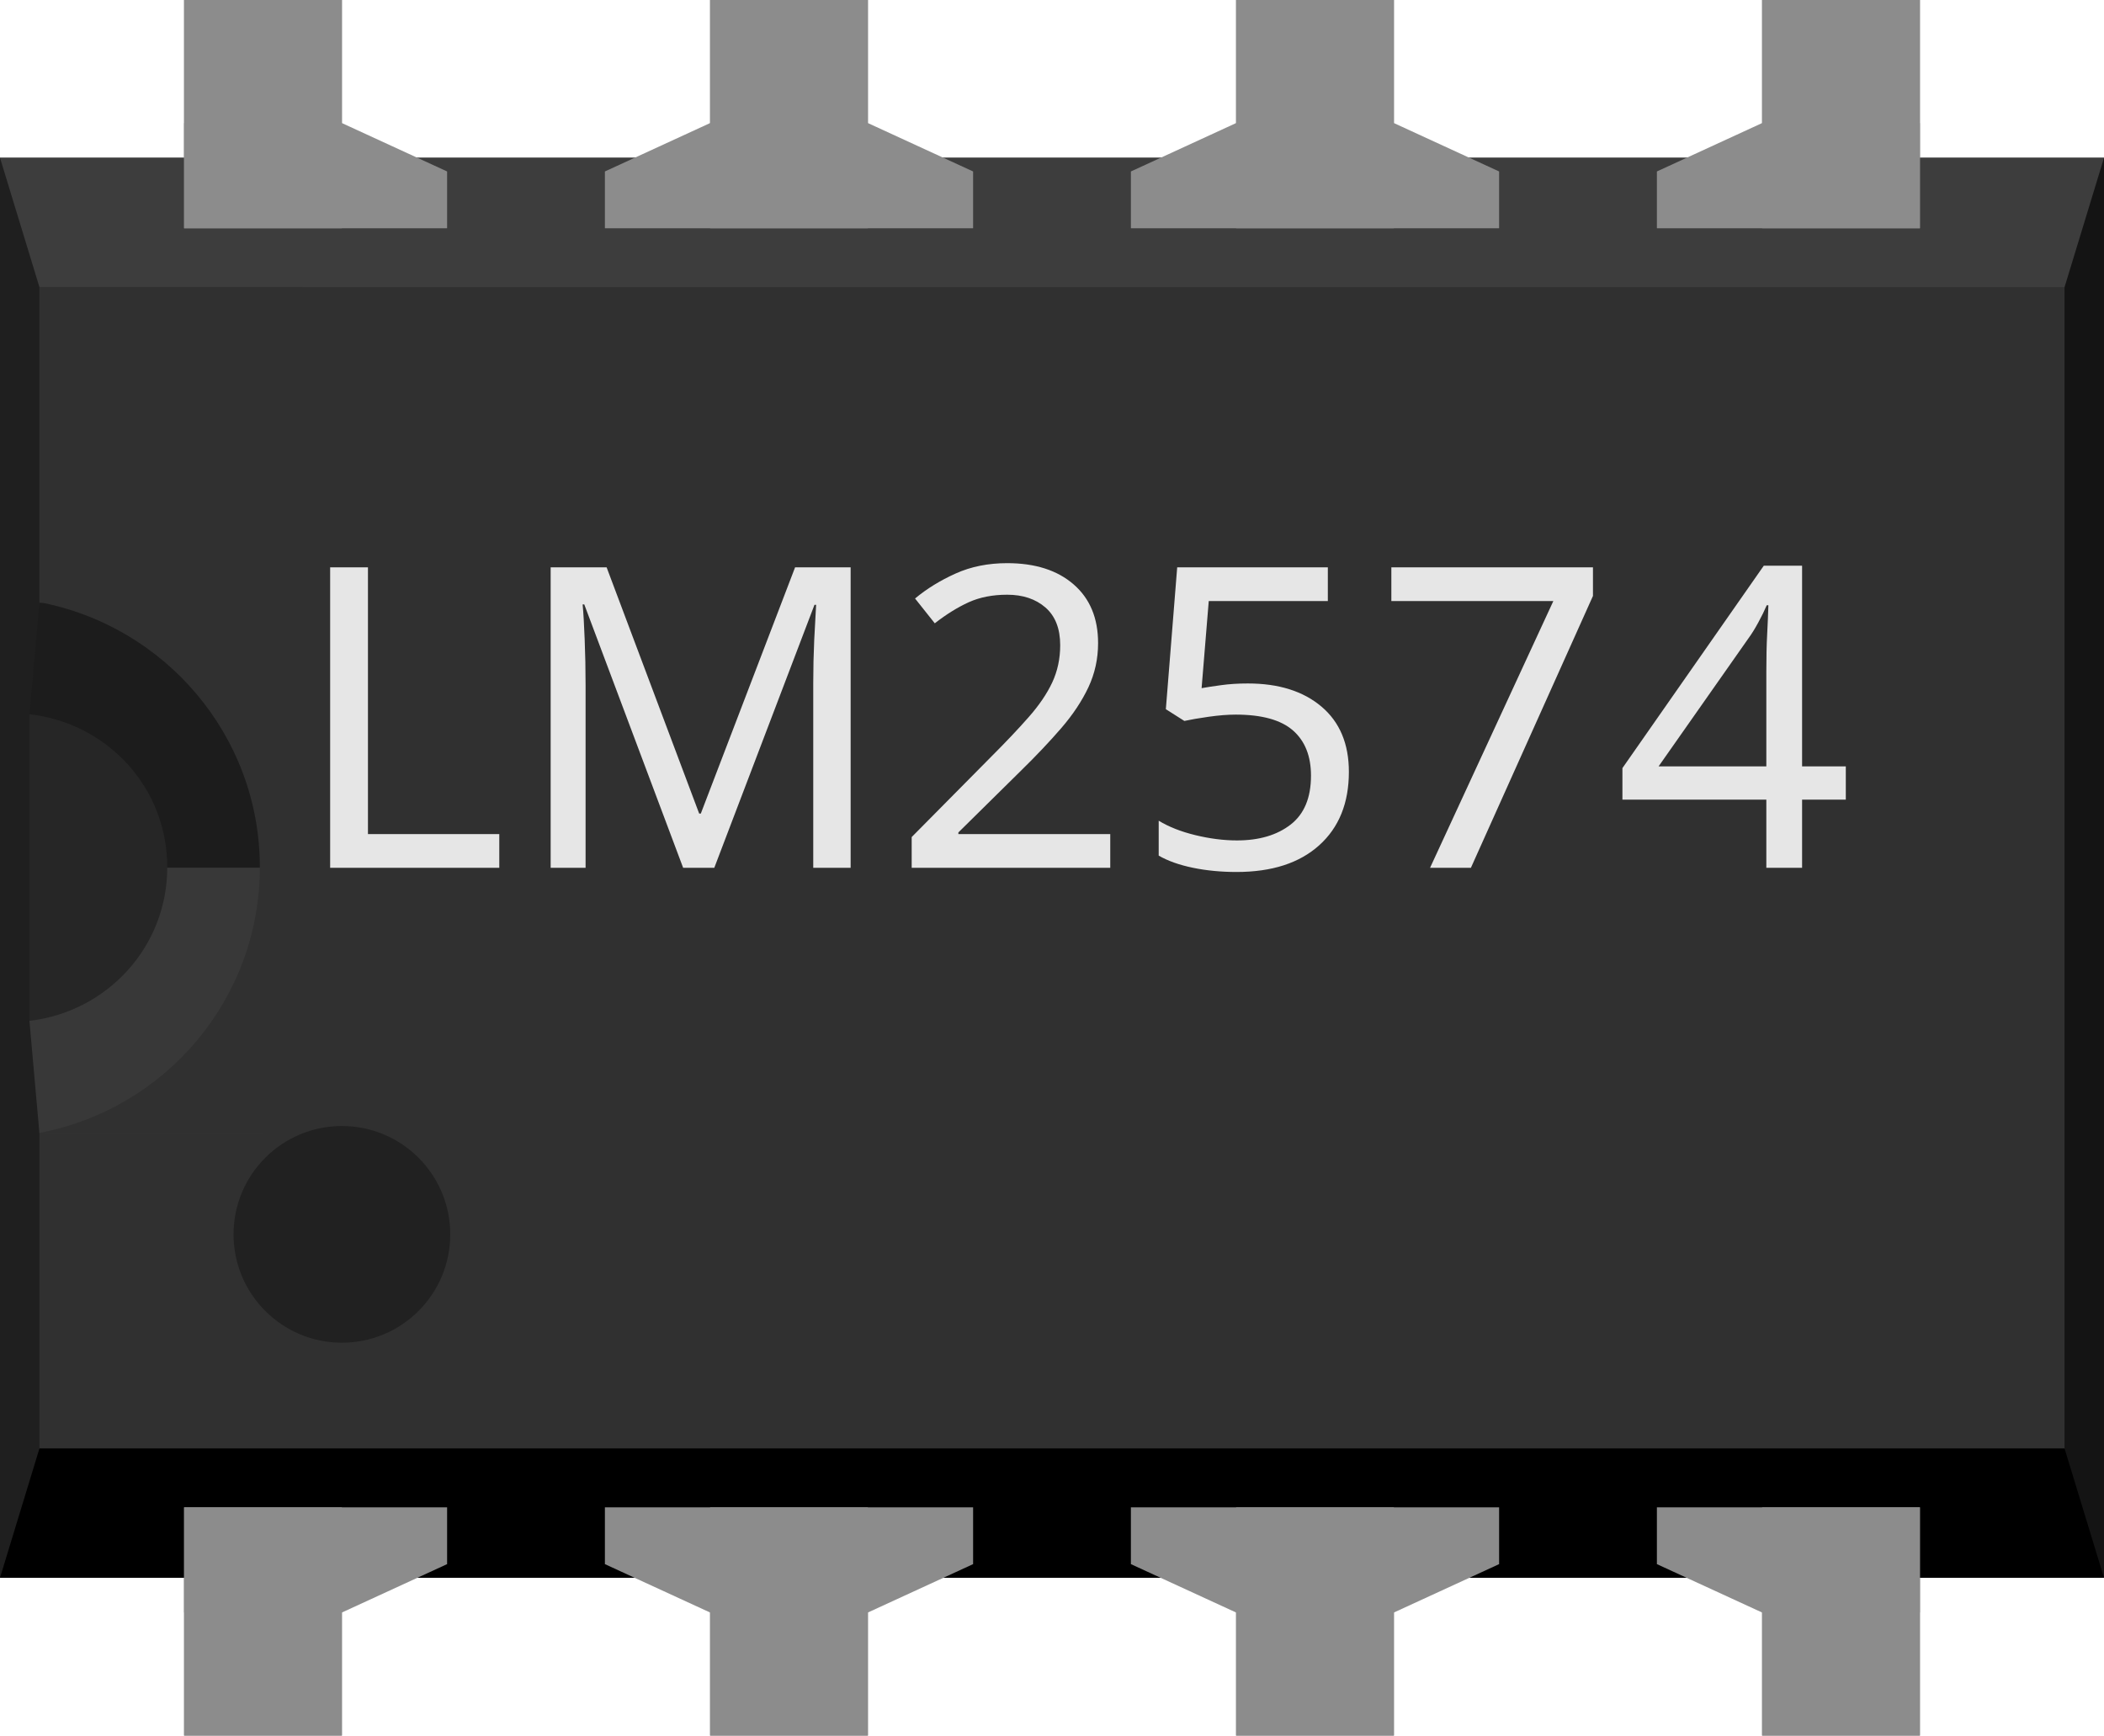
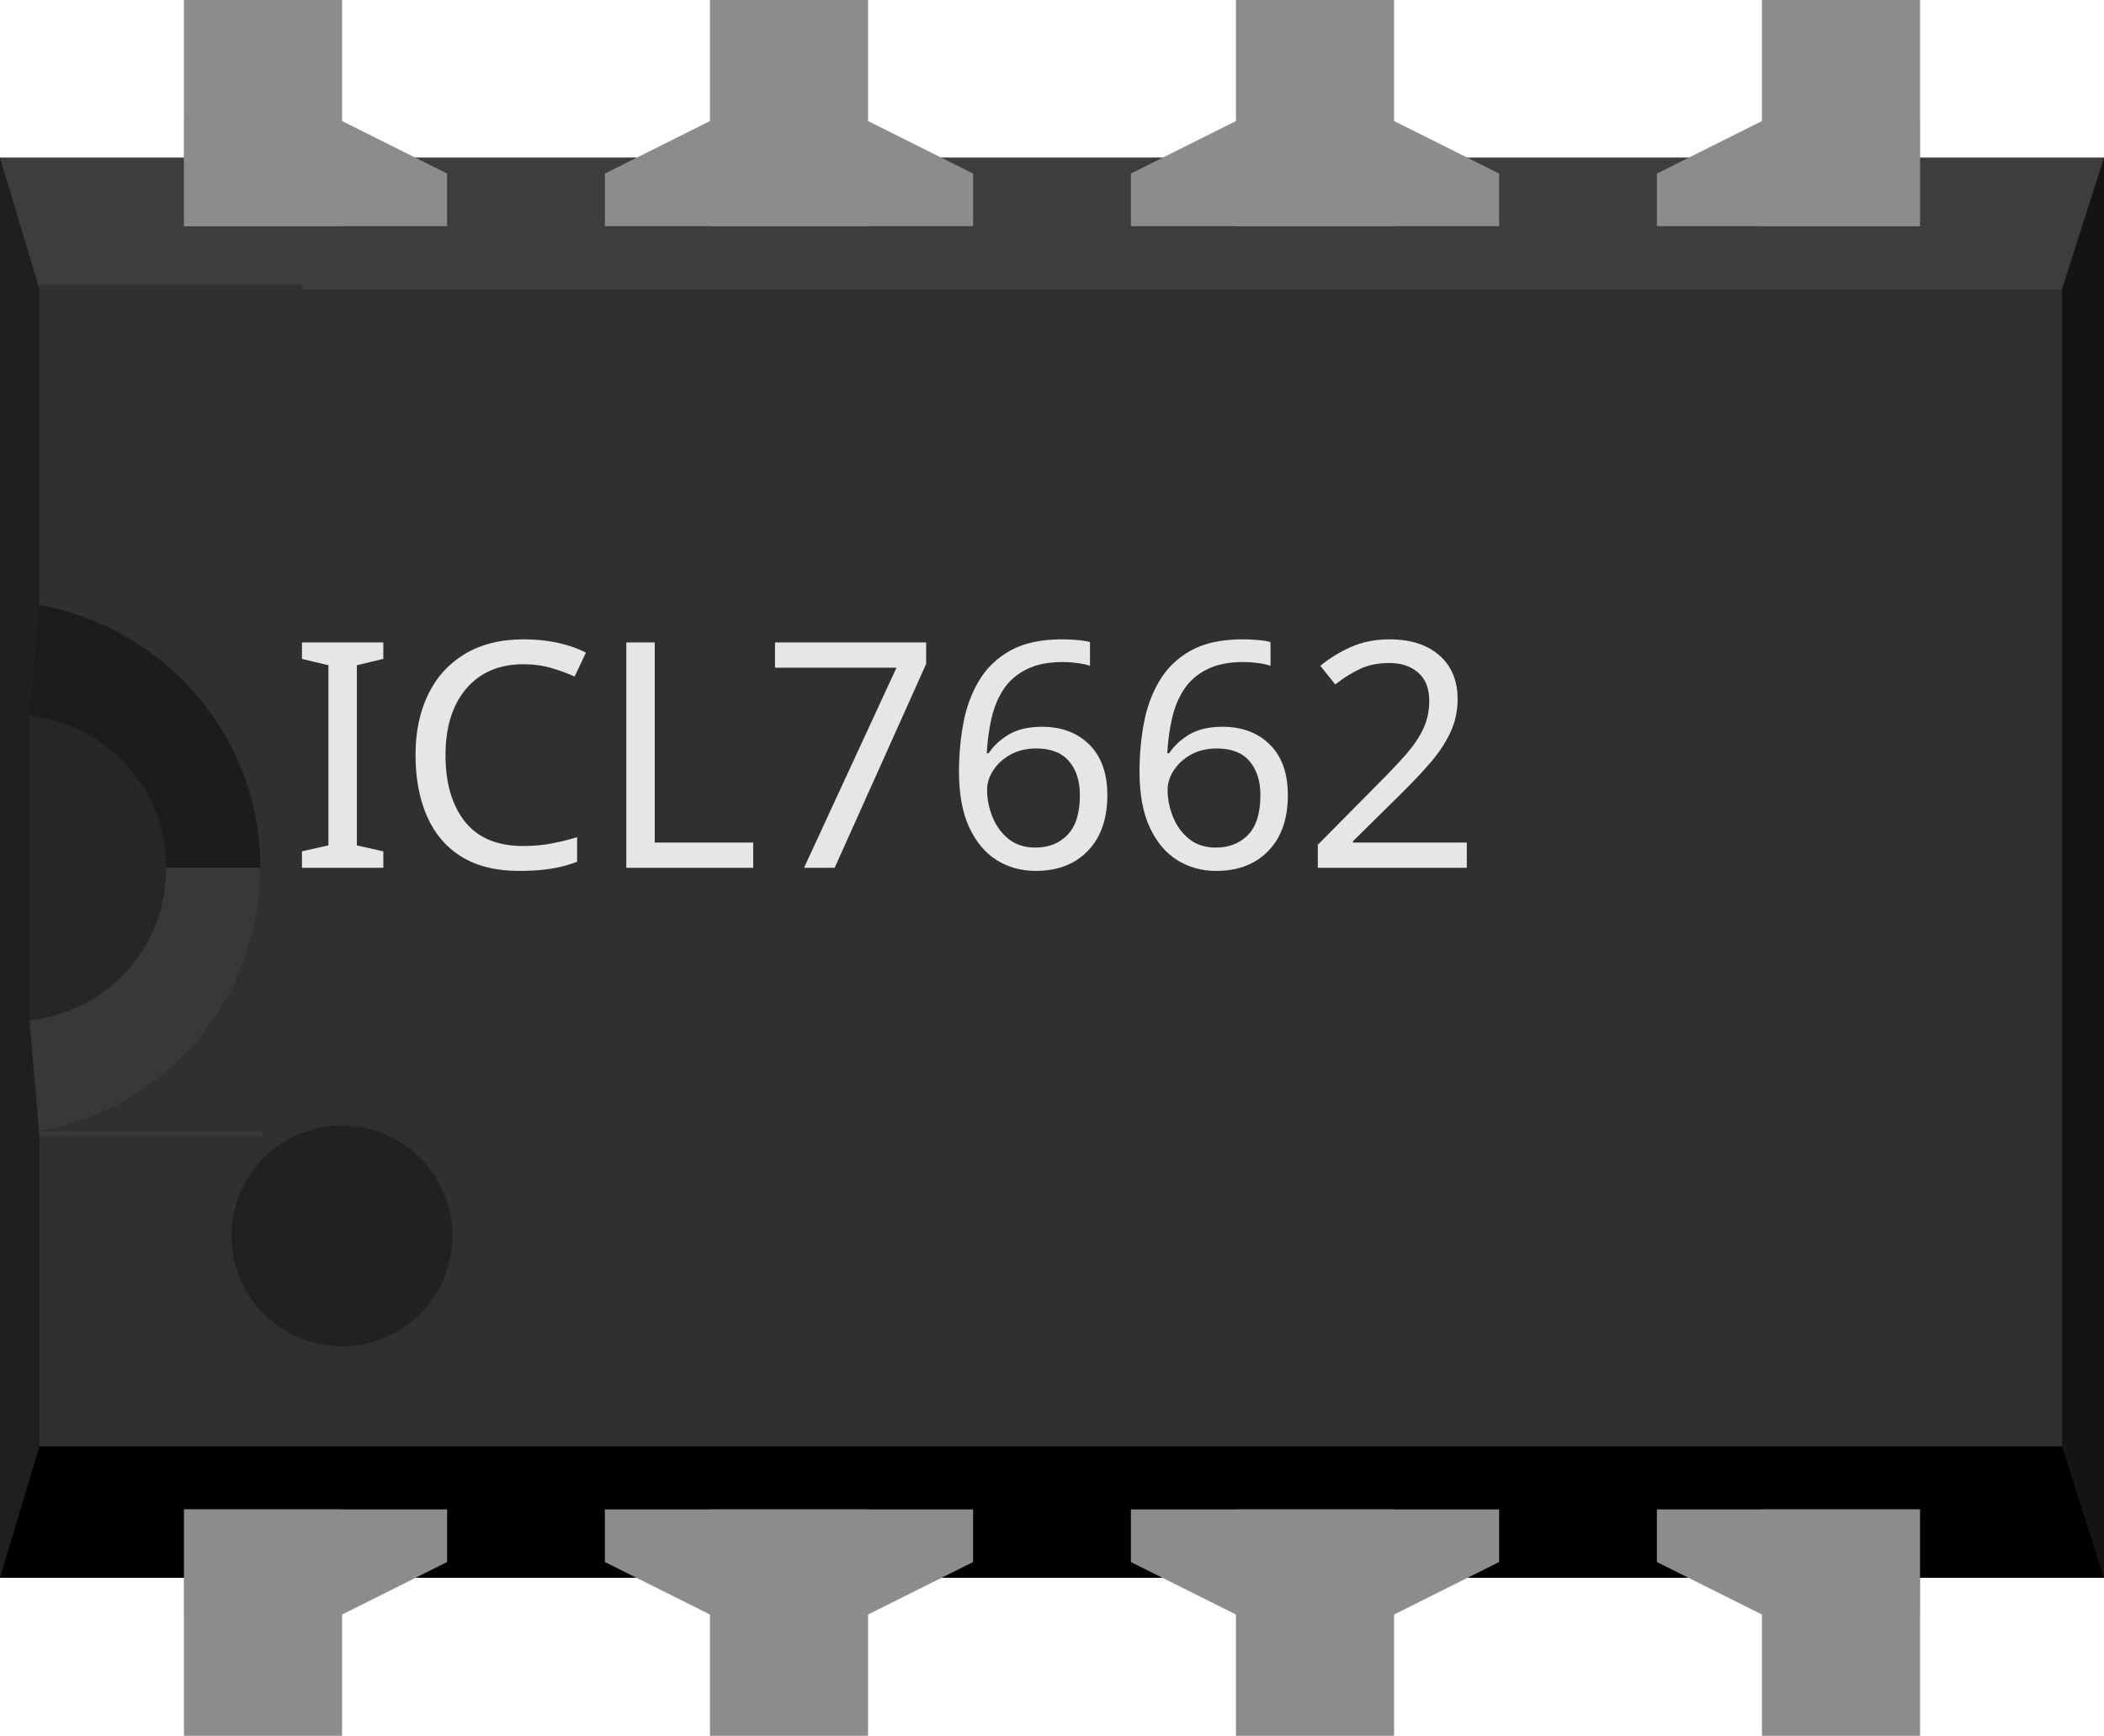
- <svg xmlns="http://www.w3.org/2000/svg" y="0in" x="0in" height="0.33in" version="1.2" viewBox="0 0 400 330" width="0.4in" baseProfile="tiny">
-   <g gorn="0.1" id="breadboard">
-     <rect y="30" x="0" gorn="0.1.0" height="270" id="middle" fill="#303030" width="400" />
-     <rect y="30" x="0" gorn="0.1.1" height="24.6" id="top" fill="#3D3D3D" width="400" />
-     <rect y="275.4" x="0" gorn="0.1.2" height="24.6" id="bottom" fill="#000000" width="400" />
-     <polygon gorn="0.1.3" id="right" points="400,30,392.5,54.6,392.5,275.4,400,300" fill="#141414" />
-     <polygon gorn="0.1.4" id="left" points="0,30,7.5,54.6,7.5,275.4,0,300" fill="#1F1F1F" />
-     <polygon gorn="0.1.5" id="left-upper-rect" points="50,115,7.5,114.6,5.6,135.8,5.6,165,50,165" fill="#1C1C1C" />
-     <polygon gorn="0.1.6" id="left-lower-rect" points="7.5,215.5,50,215.5,50,165,5.6,165,5.6,194.2" fill="#383838" />
-     <path gorn="0.1.7" d="M5.6,135.8l0,58.3c14.7,-1.7,26.2,-14,26.2,-29.2C31.8,149.7,20.4,137.5,5.6,135.8z" id="slot" fill="#262626" />
-     <path gorn="0.1.8" d="M7.5,54.6L7.5,114.5c23.8,4.5,41.9,25.3,41.9,50.4c0,25.1,-18,46,-41.9,50.5L7.5,215.5l50,0L57.5,54.6L7.5,54.6z" id="cover" fill="#303030" />
-     <circle cx="65" cy="234.7" fill="#212121" r="20.6" />
-     <text text-anchor="start" y="165" x="55" stroke="none" gorn="0.1.10" font-size="80" id="label" fill="#e6e6e6" font-family="OCRA">LM2574</text>
-     <rect y="286.6" x="35" gorn="0.1.11" height="43.4" id="connector0pin" fill="#8C8C8C" width="30" />
-     <rect y="300" x="35" gorn="0.1.12" height="30" id="connector0terminal" fill="#8C8C8C" width="30" />
-     <polygon points="35,286.6,35,306.6,65,306.6,85,297.4,85,286.6" fill="#8C8C8C" />
-     <rect x="35" gorn="0.1.14" height="43.4" id="connector7pin" fill="#8C8C8C" width="30" />
-     <rect x="35" gorn="0.1.15" height="30" id="connector7terminal" fill="#8C8C8C" width="30" />
-     <polygon points="85,43.4,85,32.6,65,23.4,35,23.4,35,43.4" fill="#8C8C8C" />
-     <rect y="286.6" x="335" gorn="0.1.17" height="43.4" id="connector3pin" fill="#8C8C8C" width="30" />
-     <rect y="300" x="335" gorn="0.1.18" height="30" id="connector3terminal" fill="#8C8C8C" width="30" />
-     <polygon points="315,286.6,315,297.4,335,306.6,365,306.6,365,286.6" fill="#8C8C8C" />
-     <rect y="0" x="335" gorn="0.1.20" height="43.4" id="connector4pin" fill="#8C8C8C" width="30" />
-     <rect y="0" x="335" gorn="0.1.21" height="30" id="connector4terminal" fill="#8C8C8C" width="30" />
-     <polygon points="365,43.4,365,23.4,335,23.4,315,32.6,315,43.4" fill="#8C8C8C" />
-     <rect y="0" x="135" gorn="0.1.23" height="43.4" id="connector6pin" fill="#8C8C8C" width="30" />
-     <rect x="135" gorn="0.1.24" height="30" id="connector6terminal" fill="#8C8C8C" width="30" />
-     <polygon points="185,43.4,185,32.6,165,23.4,135,23.4,115,32.6,115,43.4" fill="#8C8C8C" />
-     <rect y="0" x="235" gorn="0.1.26" height="43.4" id="connector5pin" fill="#8C8C8C" width="30" />
-     <rect x="235" gorn="0.1.27" height="30" id="connector5terminal" fill="#8C8C8C" width="30" />
-     <polygon points="285,43.4,285,32.6,265,23.4,235,23.4,215,32.6,215,43.4" fill="#8C8C8C" />
-     <rect y="286.6" x="135" gorn="0.1.29" height="43.4" id="connector1pin" fill="#8C8C8C" width="30" />
-     <rect y="300" x="135" gorn="0.1.30" height="30" id="connector1terminal" fill="#8C8C8C" width="30" />
-     <polygon points="115,286.6,115,297.4,135,306.6,165,306.6,185,297.4,185,286.6" fill="#8C8C8C" />
-     <rect y="286.6" x="235" gorn="0.1.32" height="43.4" id="connector2pin" fill="#8C8C8C" width="30" />
-     <rect y="300" x="235" gorn="0.1.33" height="30" id="connector2terminal" fill="#8C8C8C" width="30" />
-     <polygon points="215,286.6,215,297.4,235,306.6,265,306.6,285,297.4,285,286.6" fill="#8C8C8C" />
+ <svg xmlns="http://www.w3.org/2000/svg" width=".4in" height=".33in" baseProfile="tiny" version="1.2" viewBox="0 0 400 330">
+   <g id="icon">
+     <rect y="30" width="400" height="270" fill="#303030" />
+     <rect y="30" width="400" height="25" fill="#3D3D3D" />
+     <rect y="275" width="400" height="25" />
+     <polygon points="400 30 392 55 392 275 400 300" fill="#141414" />
+     <polygon points="0 30 7.5 55 7.5 275 0 300" fill="#1F1F1F" />
+     <polygon points="50 115 7.5 115 5.6 136 5.6 165 50 165" fill="#1C1C1C" />
+     <polygon points="7.5 216 50 216 50 165 5.6 165 5.6 194" fill="#383838" />
+     <path d="m5.6 136v58c15-1.7 26-14 26-29s-11-27-26-29z" fill="#262626" />
+     <path d="m7.5 55v60c24 4.5 42 25 42 50s-18 46-42 50v.1h50v-161h-50z" fill="#303030" />
+     <circle cx="65" cy="235" r="21" fill="#212121" />
+     <text x="55" y="165" fill="#e6e6e6" font-family="OCRA" font-size="60">ICL7662</text>
+     <g fill="#8C8C8C">
+       <rect x="35" y="287" width="30" height="43" />
+       <rect x="35" y="300" width="30" height="30" />
+       <polygon points="35 287 35 307 65 307 85 297 85 287" />
+       <rect x="35" width="30" height="43" />
+       <rect x="35" width="30" height="30" />
+       <polygon points="85 43 85 33 65 23 35 23 35 43" />
+       <rect x="335" y="287" width="30" height="43" />
+       <rect x="335" y="300" width="30" height="30" />
+       <polygon points="315 287 315 297 335 307 365 307 365 287" />
+       <rect x="335" width="30" height="43" />
+       <rect x="335" width="30" height="30" />
+       <polygon points="365 43 365 23 335 23 315 33 315 43" />
+       <rect x="135" width="30" height="43" />
+       <rect x="135" width="30" height="30" />
+       <polygon points="185 43 185 33 165 23 135 23 115 33 115 43" />
+       <rect x="235" width="30" height="43" />
+       <rect x="235" width="30" height="30" />
+       <polygon points="285 43 285 33 265 23 235 23 215 33 215 43" />
+       <rect x="135" y="287" width="30" height="43" />
+       <rect x="135" y="300" width="30" height="30" />
+       <polygon points="115 287 115 297 135 307 165 307 185 297 185 287" />
+       <rect x="235" y="287" width="30" height="43" />
+       <rect x="235" y="300" width="30" height="30" />
+       <polygon points="215 287 215 297 235 307 265 307 285 297 285 287" />
+     </g>
  </g>
</svg>
